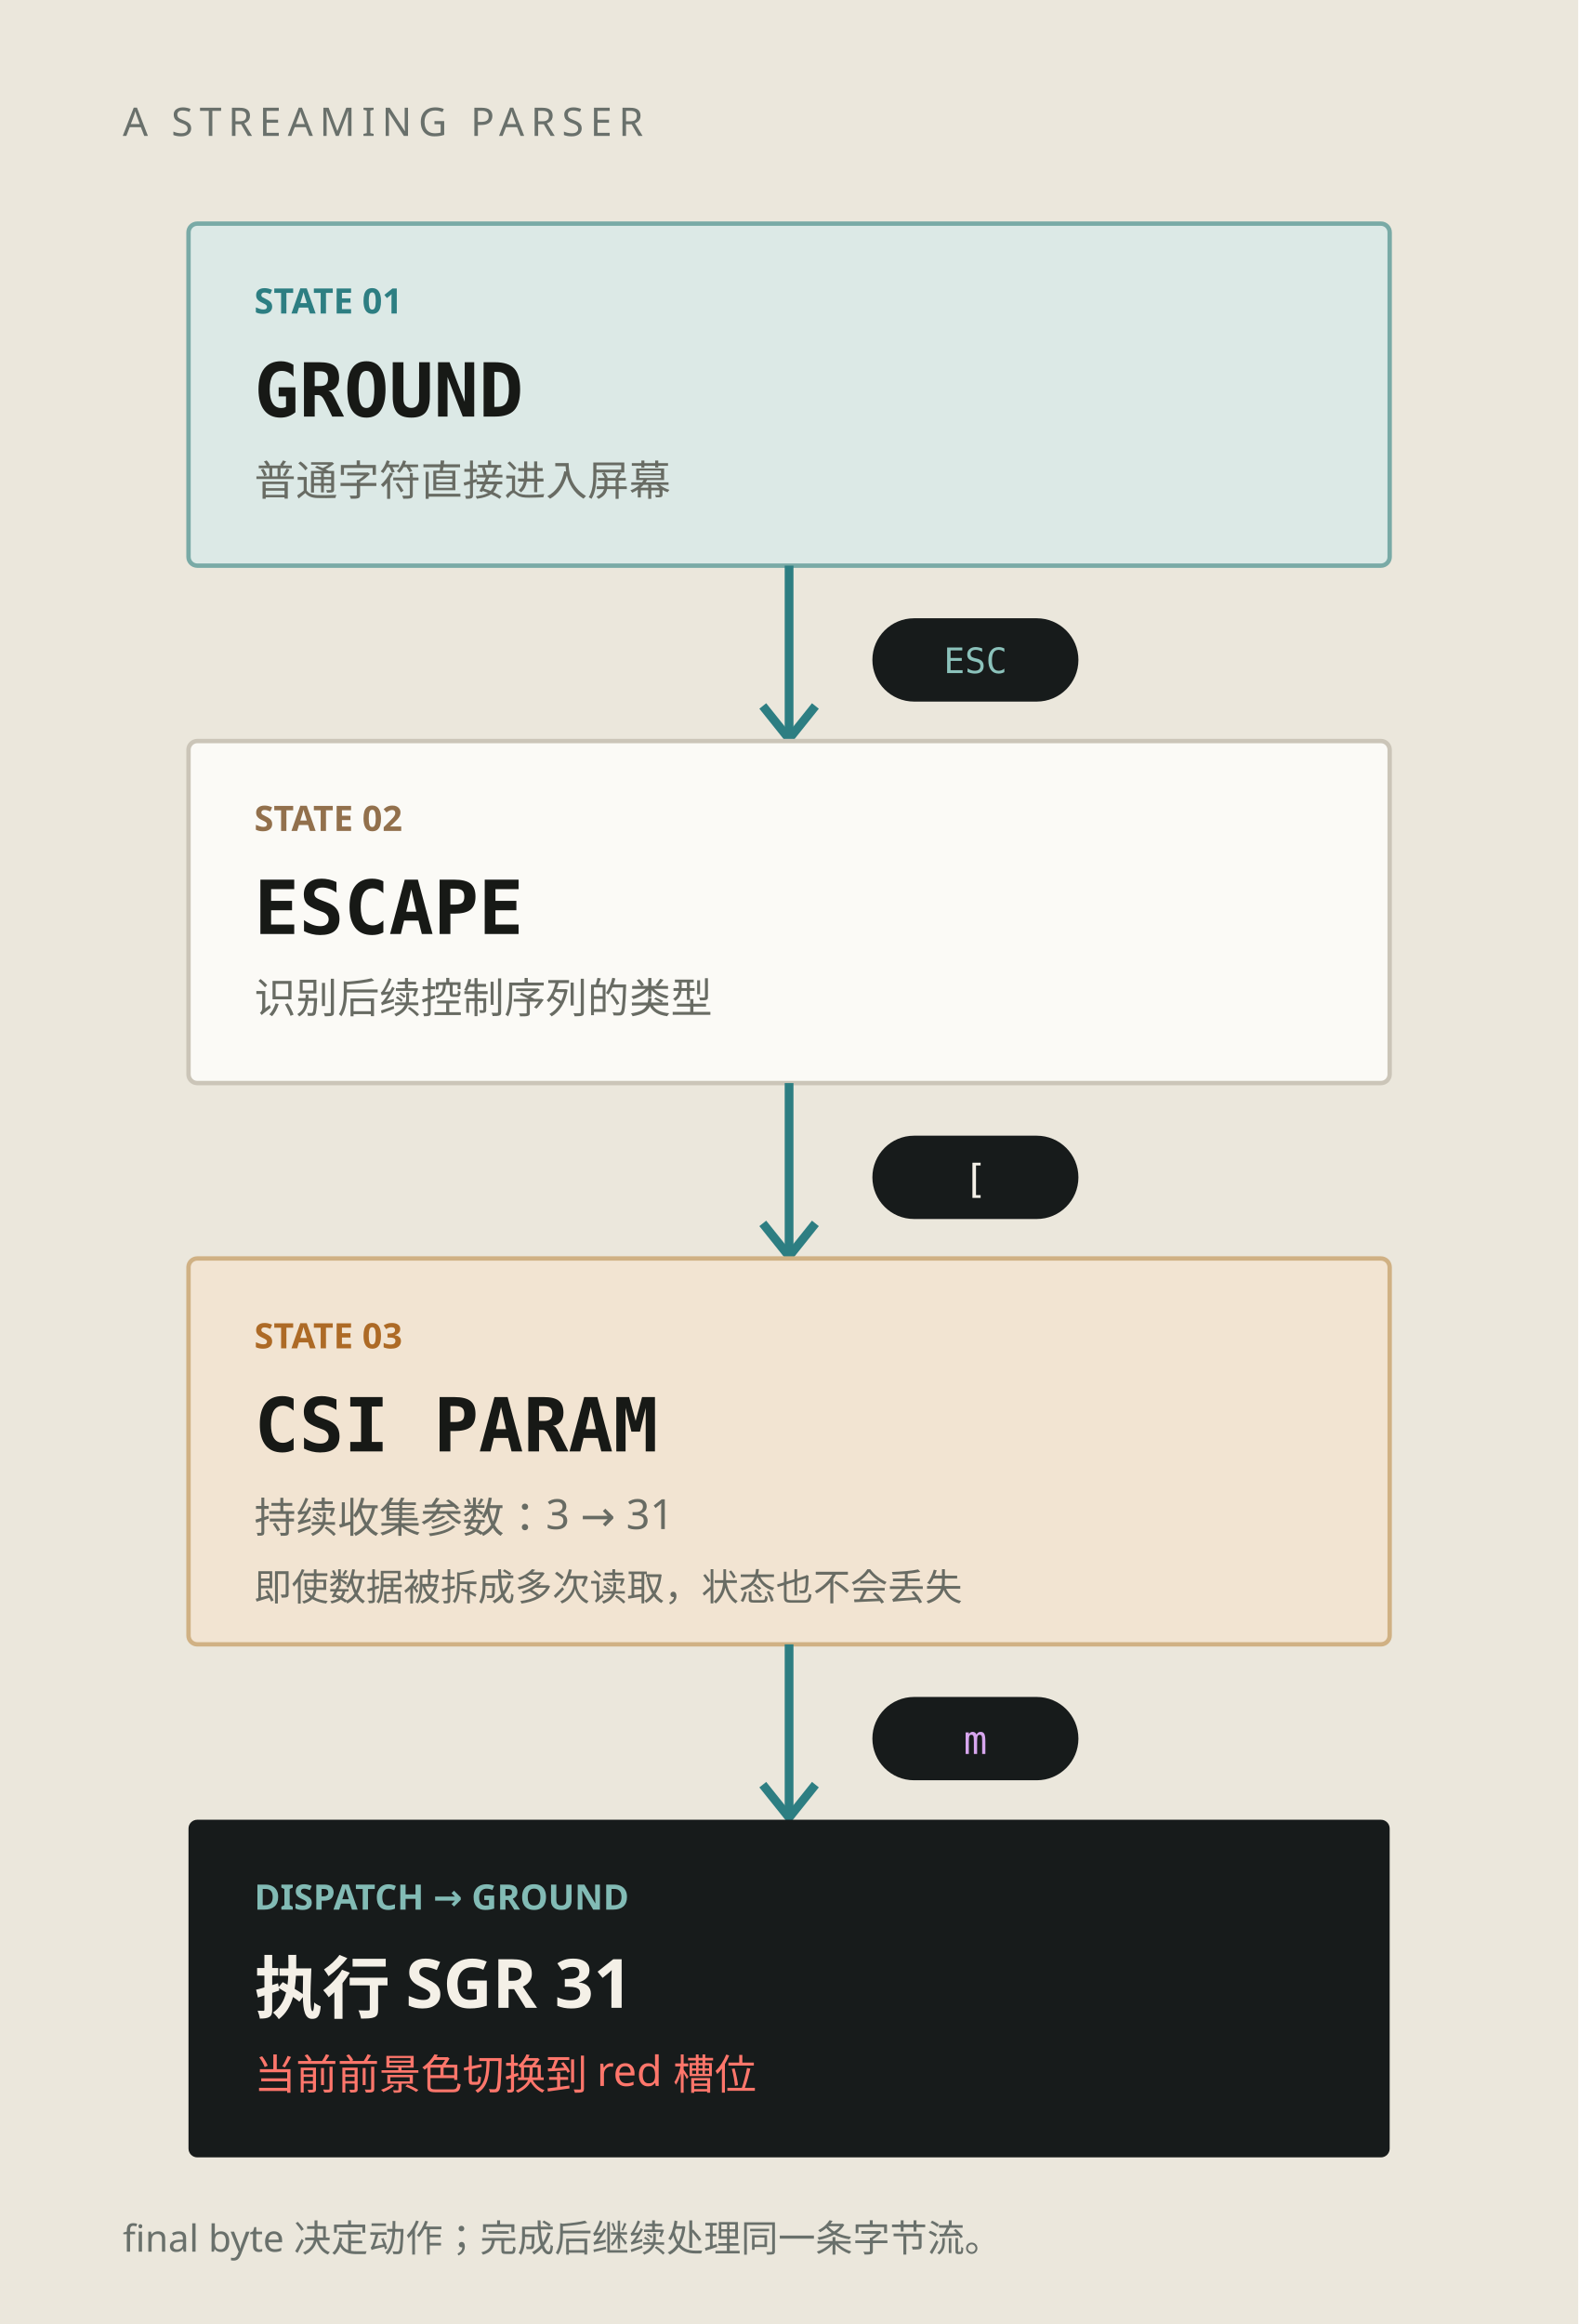
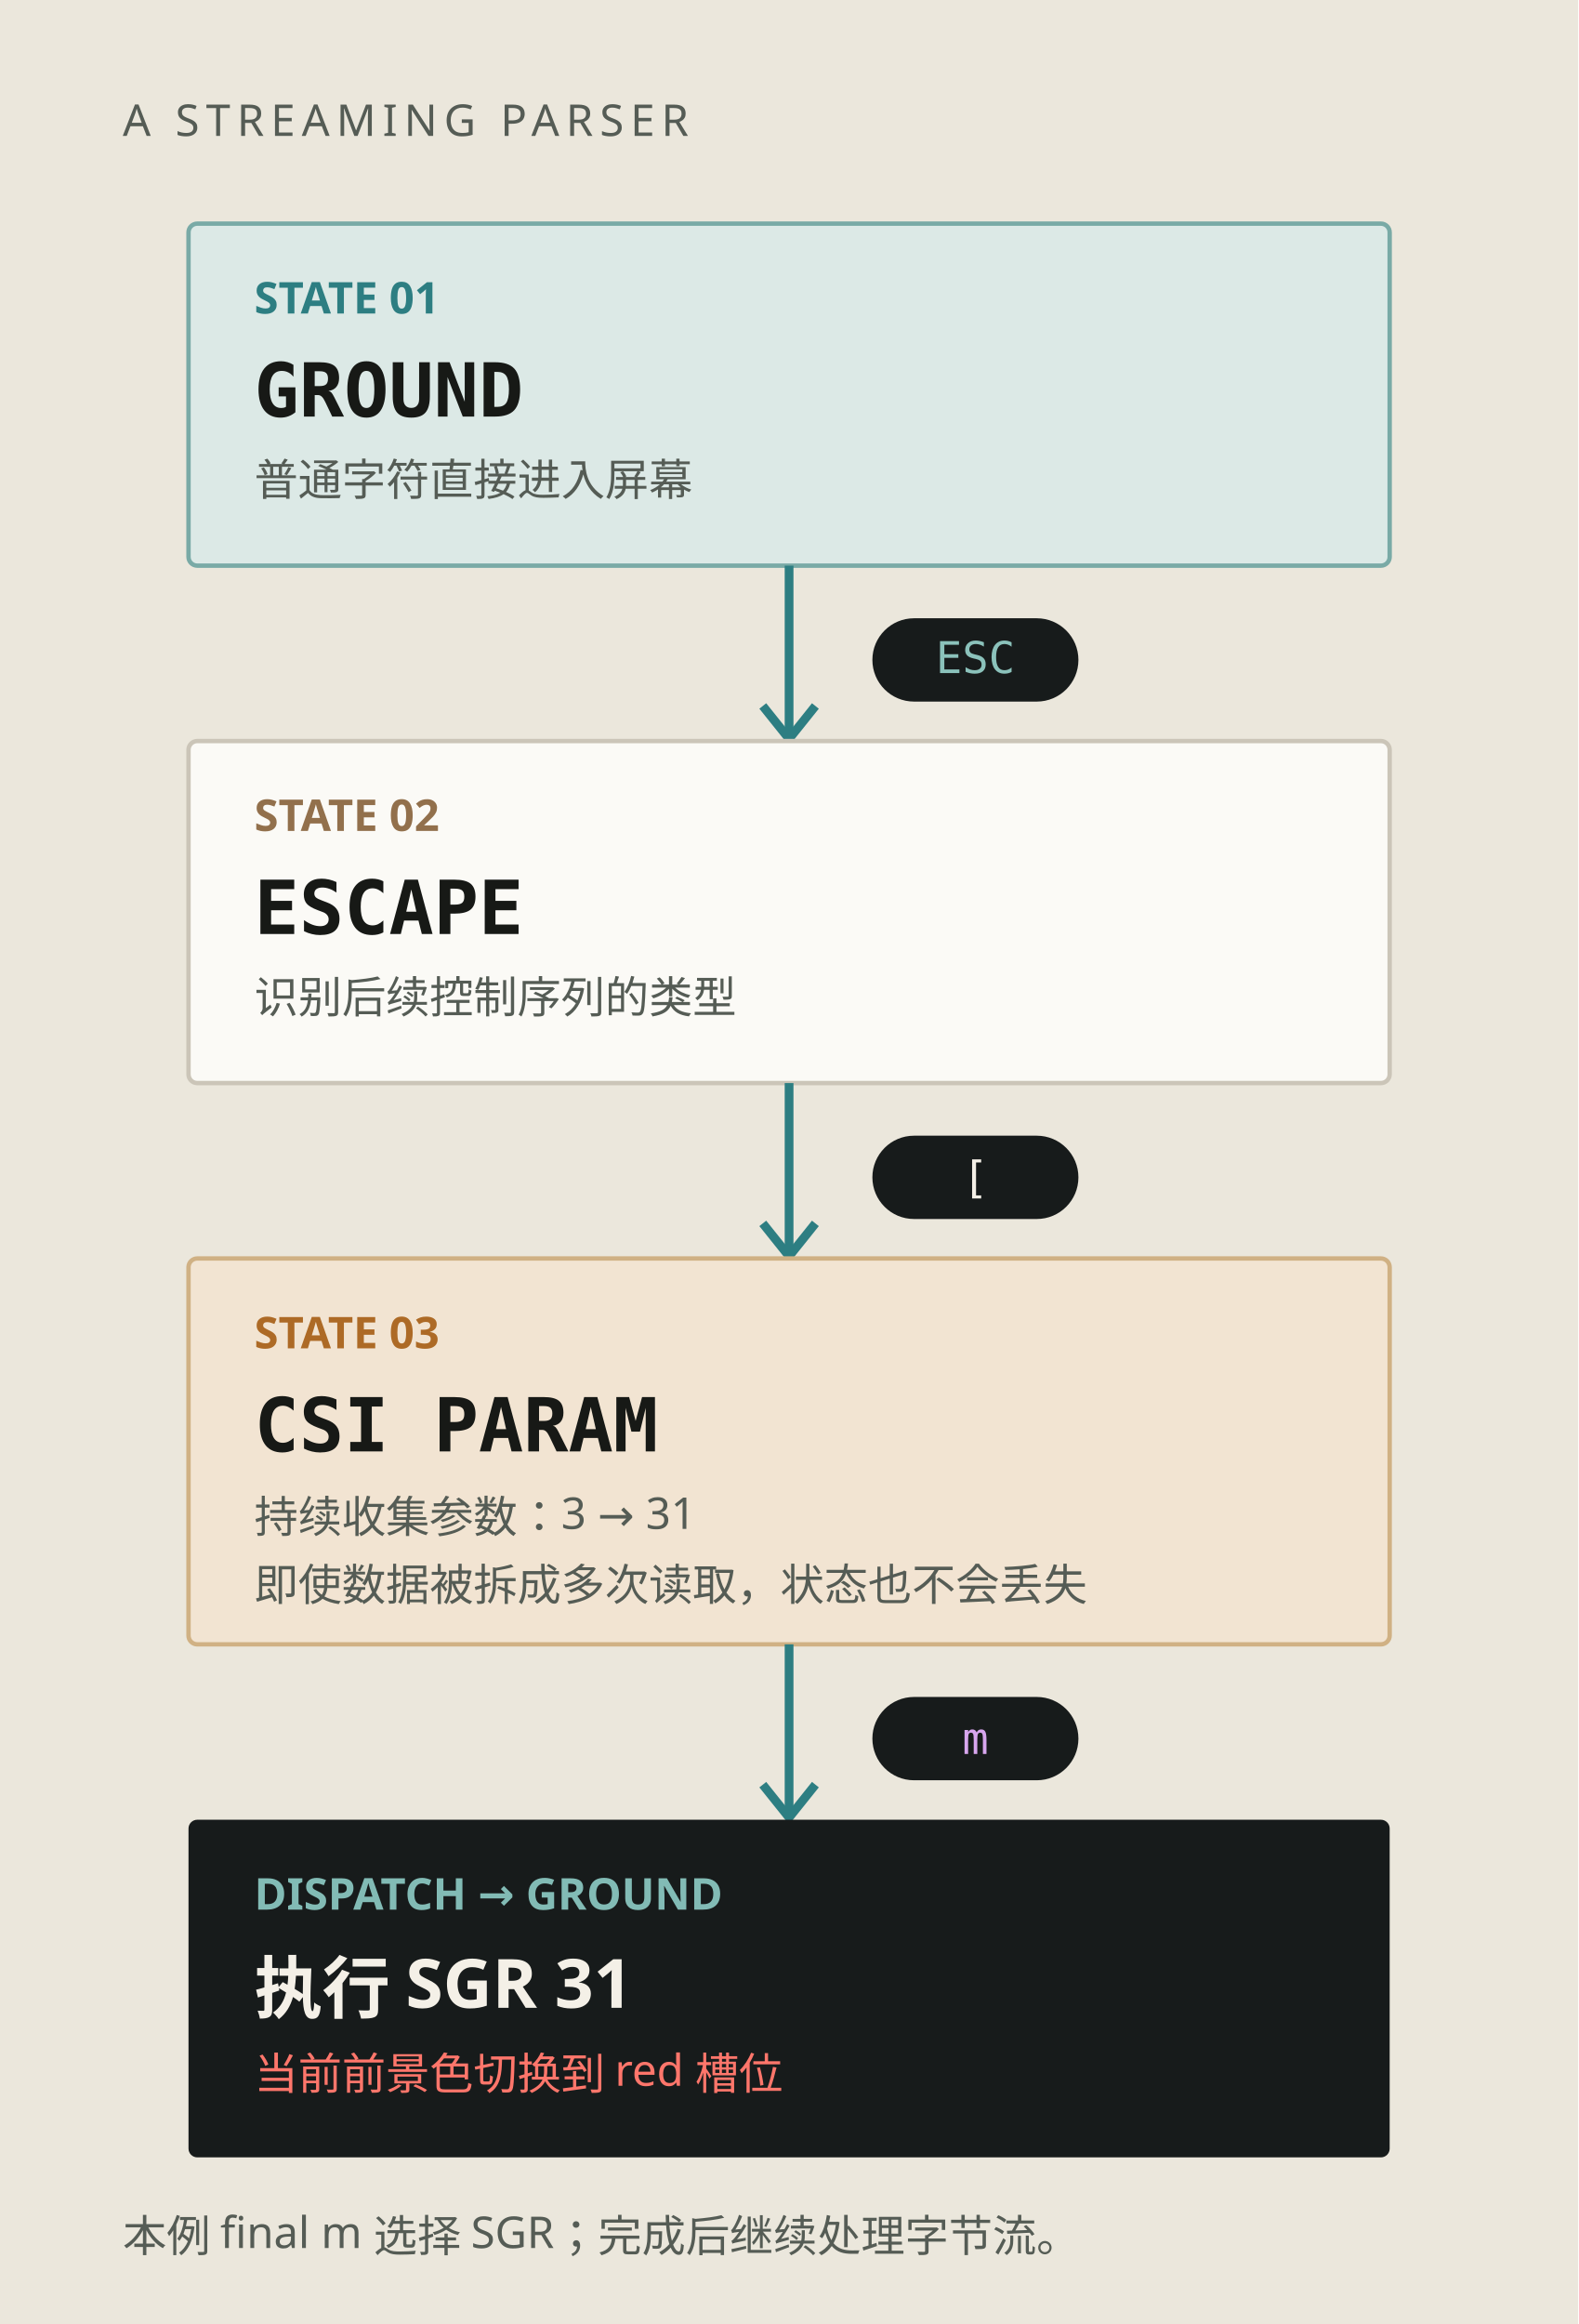
<svg xmlns="http://www.w3.org/2000/svg" width="720" height="1060" viewBox="0 0 720 1060" role="img" aria-labelledby="title desc">
  <rect width="720" height="1060" fill="#ebe7dc" />
-   <text x="56" y="62" fill="#69706b" font-family="system-ui,sans-serif" font-size="18" letter-spacing="3">A STREAMING PARSER</text>
+   <text x="56" y="62" fill="#555c55" font-family="system-ui,sans-serif" font-size="20" letter-spacing="3">A STREAMING PARSER</text>
  <g font-family="system-ui,sans-serif">
    <rect x="86" y="102" width="548" height="156" rx="4" fill="#dce9e6" stroke="#79aaa6" stroke-width="2" />
-     <text x="116" y="143" fill="#2d7e82" font-size="16" font-weight="800">STATE 01</text>
+     <text x="116" y="143" fill="#2d7e82" font-size="20" font-weight="800">STATE 01</text>
    <text x="116" y="190" fill="#171916" font-family="ui-monospace,monospace" font-size="34" font-weight="800">GROUND</text>
-     <text x="116" y="226" fill="#686b63" font-size="19">普通字符直接进入屏幕</text>
+     <text x="116" y="226" fill="#555c55" font-size="20">普通字符直接进入屏幕</text>
    <path d="M360 258v78" stroke="#2d7e82" stroke-width="4" />
    <path d="m348 322 12 15 12-15" fill="none" stroke="#2d7e82" stroke-width="4" />
    <rect x="398" y="282" width="94" height="38" rx="19" fill="#171b1b" />
-     <text x="445" y="307" text-anchor="middle" fill="#8bc2bb" font-family="ui-monospace,monospace" font-size="16">ESC</text>
+     <text x="445" y="307" text-anchor="middle" fill="#8bc2bb" font-family="ui-monospace,monospace" font-size="20">ESC</text>
    <rect x="86" y="338" width="548" height="156" rx="4" fill="#fbfaf6" stroke="#cbc5b8" stroke-width="2" />
-     <text x="116" y="379" fill="#92704c" font-size="16" font-weight="800">STATE 02</text>
+     <text x="116" y="379" fill="#92704c" font-size="20" font-weight="800">STATE 02</text>
    <text x="116" y="426" fill="#171916" font-family="ui-monospace,monospace" font-size="34" font-weight="800">ESCAPE</text>
-     <text x="116" y="462" fill="#686b63" font-size="19">识别后续控制序列的类型</text>
+     <text x="116" y="462" fill="#555c55" font-size="20">识别后续控制序列的类型</text>
    <path d="M360 494v78" stroke="#2d7e82" stroke-width="4" />
    <path d="m348 558 12 15 12-15" fill="none" stroke="#2d7e82" stroke-width="4" />
    <rect x="398" y="518" width="94" height="38" rx="19" fill="#171b1b" />
-     <text x="445" y="544" text-anchor="middle" fill="#f4f0e7" font-family="ui-monospace,monospace" font-size="18">[</text>
+     <text x="445" y="544" text-anchor="middle" fill="#f4f0e7" font-family="ui-monospace,monospace" font-size="20">[</text>
    <rect x="86" y="574" width="548" height="176" rx="4" fill="#f2e4d2" stroke="#d0b184" stroke-width="2" />
-     <text x="116" y="615" fill="#ad6a26" font-size="16" font-weight="800">STATE 03</text>
+     <text x="116" y="615" fill="#ad6a26" font-size="20" font-weight="800">STATE 03</text>
    <text x="116" y="662" fill="#171916" font-family="ui-monospace,monospace" font-size="34" font-weight="800">CSI PARAM</text>
-     <text x="116" y="699" fill="#686b63" font-size="19">持续收集参数：3 → 31</text>
-     <text x="116" y="730" fill="#686b63" font-size="17">即使数据被拆成多次读取，状态也不会丢失</text>
+     <text x="116" y="699" fill="#555c55" font-size="20">持续收集参数：3 → 31</text>
+     <text x="116" y="730" fill="#555c55" font-size="20">即使数据被拆成多次读取，状态也不会丢失</text>
    <path d="M360 750v78" stroke="#2d7e82" stroke-width="4" />
    <path d="m348 814 12 15 12-15" fill="none" stroke="#2d7e82" stroke-width="4" />
    <rect x="398" y="774" width="94" height="38" rx="19" fill="#171b1b" />
-     <text x="445" y="800" text-anchor="middle" fill="#d7a6ee" font-family="ui-monospace,monospace" font-size="18">m</text>
+     <text x="445" y="800" text-anchor="middle" fill="#d7a6ee" font-family="ui-monospace,monospace" font-size="20">m</text>
    <rect x="86" y="830" width="548" height="154" rx="4" fill="#171b1b" />
-     <text x="116" y="871" fill="#82bbb5" font-size="16" font-weight="800">DISPATCH → GROUND</text>
+     <text x="116" y="871" fill="#82bbb5" font-size="20" font-weight="800">DISPATCH → GROUND</text>
    <text x="116" y="918" fill="#f4f0e7" font-size="31" font-weight="800">执行 SGR 31</text>
-     <text x="116" y="953" fill="#ff766b" font-size="19">当前前景色切换到 red 槽位</text>
+     <text x="116" y="953" fill="#ff766b" font-size="20">当前前景色切换到 red 槽位</text>
  </g>
-   <text x="56" y="1027" fill="#69706b" font-family="system-ui,sans-serif" font-size="17">final byte 决定动作；完成后继续处理同一条字节流。</text>
+   <text x="56" y="1027" fill="#555c55" font-family="system-ui,sans-serif" font-size="20">本例 final m 选择 SGR；完成后继续处理字节流。</text>
</svg>
